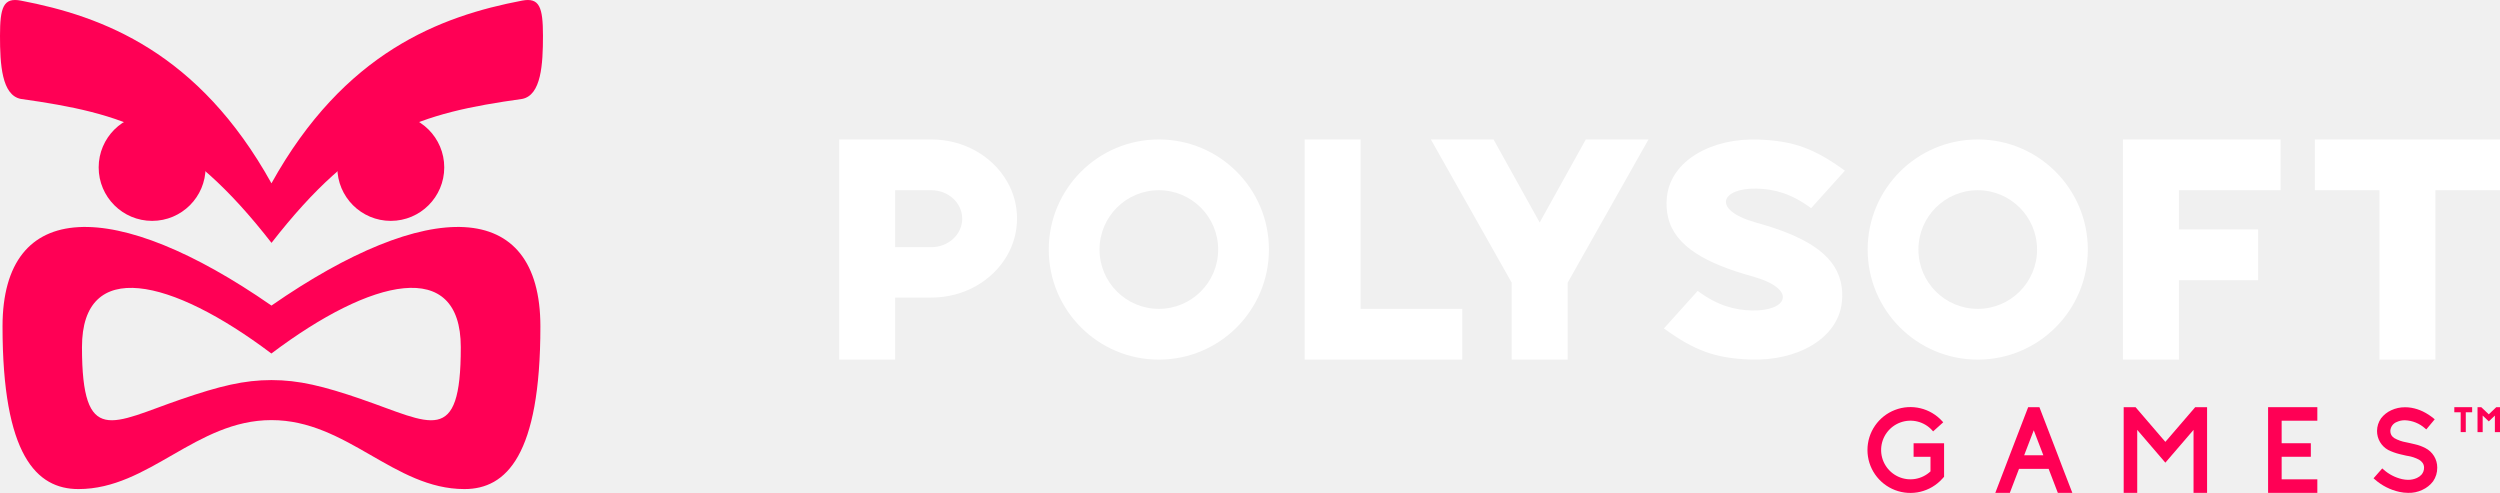
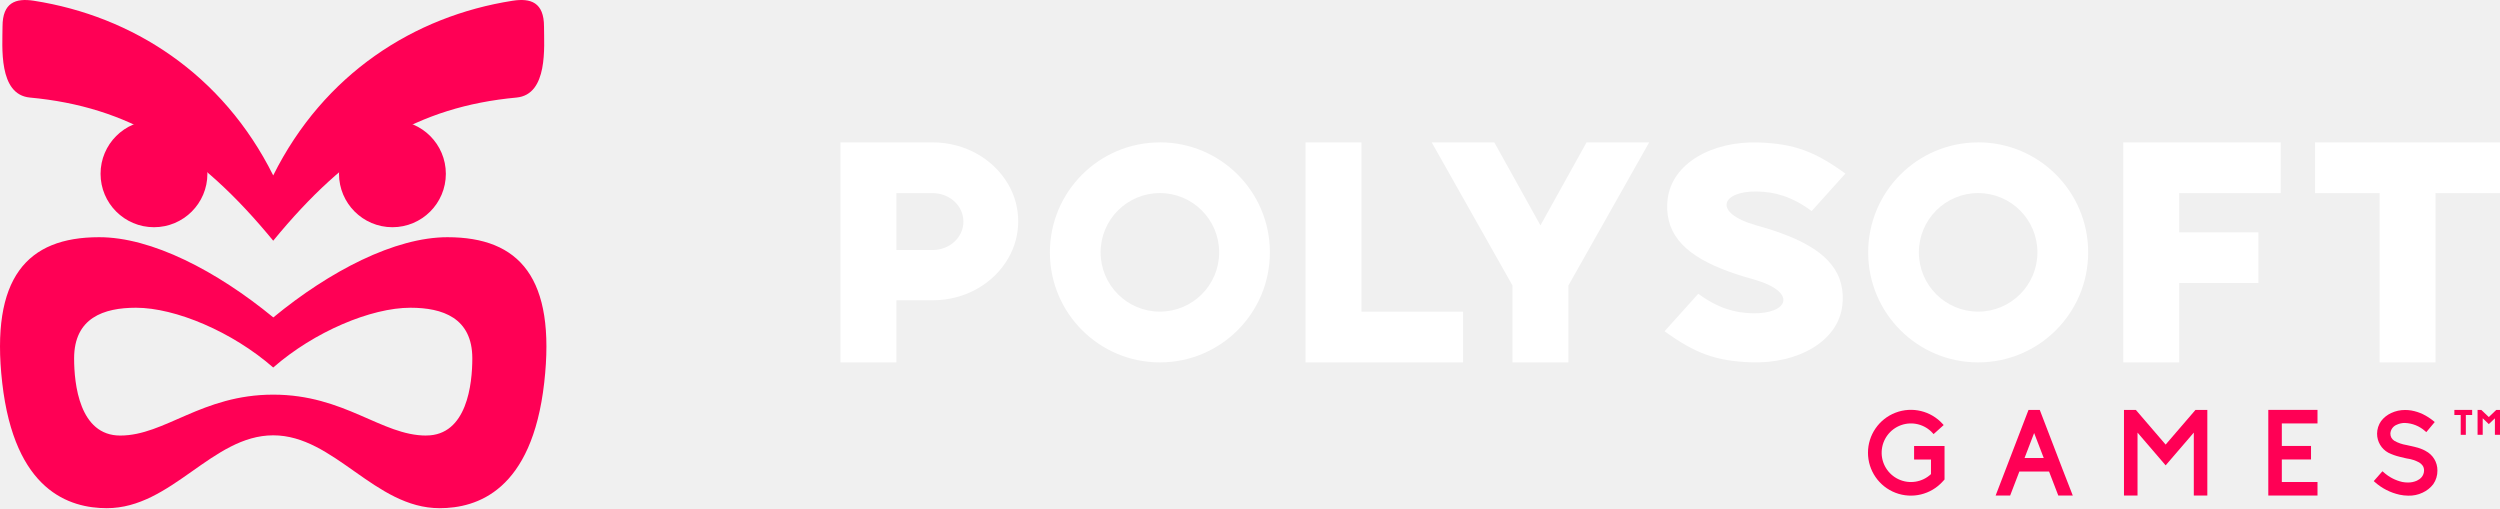
- <svg xmlns="http://www.w3.org/2000/svg" viewBox="0 0 989.93 195.17">
+ <svg xmlns="http://www.w3.org/2000/svg" viewBox="0 0 990.7 201.38">
  <defs>
    <style>.cls-1{fill:#fff;}.cls-2{fill:#f05;}</style>
  </defs>
  <g id="Layer_2" data-name="Layer 2">
    <g id="Layer_1-2" data-name="Layer 1">
-       <path class="cls-1" d="M398.74,71.8c-5.71-9.87-17-16.58-29.95-16.58h-36.5V142.4h22.16V117.83h14.34c13,0,24.24-6.71,29.95-16.57a29.25,29.25,0,0,0,0-29.46M368.79,97.87H354.45V75.32h14.34c6.74,0,12.22,5.05,12.22,11.28s-5.48,11.27-12.22,11.27" />
-       <path class="cls-1" d="M458.87,55.22a43.59,43.59,0,1,0,43.59,43.59,43.59,43.59,0,0,0-43.59-43.59m0,67.08a23.49,23.49,0,1,1,23.49-23.49,23.48,23.48,0,0,1-23.49,23.49" />
-       <polygon class="cls-1" points="579.01 122.3 579.01 142.4 516.6 142.4 516.6 55.22 538.76 55.22 538.76 122.3 579.01 122.3" />
-       <polygon class="cls-1" points="652.76 55.22 620.75 111.93 620.75 142.4 598.59 142.4 598.59 111.93 566.58 55.22 591.4 55.22 609.67 88.1 627.94 55.22 652.76 55.22" />
-       <path class="cls-1" d="M728.85,111.46a23.43,23.43,0,0,1,.48,8.18c-1.55,14.51-17.8,23.37-36.17,22.73-14-.5-22.25-3.57-34.3-12.32l13.37-14.86c7.86,5.82,14.63,7.61,21.61,7.75,14,.28,18-8.34.47-13.39-18.89-5.19-31-12-33.78-23.39a23.61,23.61,0,0,1-.48-8.17c1.55-14.52,17.81-23.39,36.17-22.73,14,.49,22.25,3.56,34.31,12.32L717.15,82.43c-7.85-5.81-14.63-7.6-21.61-7.75-14-.28-18,8.34-.47,13.38,18.9,5.2,31,12,33.78,23.4" />
-       <polygon class="cls-1" points="862.79 75.32 862.79 90.85 894.17 90.85 894.17 110.95 862.79 110.95 862.79 142.4 840.63 142.4 840.63 55.22 903.04 55.22 903.04 75.32 862.79 75.32" />
-       <polygon class="cls-1" points="989.93 55.22 989.93 75.32 964.36 75.32 964.36 142.4 942.2 142.4 942.2 75.32 916.63 75.32 916.63 55.22 989.93 55.22" />
-       <path class="cls-1" d="M783.13,55.22a43.59,43.59,0,1,0,43.59,43.59,43.59,43.59,0,0,0-43.59-43.59m0,67.08a23.49,23.49,0,1,1,23.49-23.49,23.48,23.48,0,0,1-23.49,23.49" />
-       <path class="cls-2" d="M960.33,177.41h0a16.44,16.44,0,0,0-4-1.47c-1.39-.36-2.72-.61-3.54-.8h0a14.53,14.53,0,0,1-4.73-1.67,3.7,3.7,0,0,1-1.17-1.2,3.43,3.43,0,0,1-.39-1.69,4,4,0,0,1,2.58-3.5,7.38,7.38,0,0,1,3.2-.67h0a12.62,12.62,0,0,1,8,3.24l.07.06.4.32,3.33-4-.46-.38a21.44,21.44,0,0,0-4.27-2.74,17.69,17.69,0,0,0-4.53-1.45,14.87,14.87,0,0,0-2.47-.2,12.72,12.72,0,0,0-5.52,1.2,10.76,10.76,0,0,0-4,3.18l0,0h0l0,0a8.82,8.82,0,0,0-1.59,5,8.55,8.55,0,0,0,4.44,7.55h0a22.17,22.17,0,0,0,4.48,1.62c.78.19,1.52.37,2.08.49s.92.2,1,.22l.12,0a14.43,14.43,0,0,1,4.54,1.52,4.56,4.56,0,0,1,1.43,1.31,3.34,3.34,0,0,1,.53,1.83,4.19,4.19,0,0,1-1,2.76,5.53,5.53,0,0,1-1.84,1.33,8.32,8.32,0,0,1-3.5.73,11.28,11.28,0,0,1-2.34-.27h0a16.55,16.55,0,0,1-7.43-3.86h0l-.08-.08-.37-.31-3.44,3.91.44.39h0a21.72,21.72,0,0,0,9.82,5,16.57,16.57,0,0,0,3.37.38,12.24,12.24,0,0,0,5.72-1.2,11,11,0,0,0,4.23-3.38,9.27,9.27,0,0,0,1.64-5.4,8.63,8.63,0,0,0-4.75-7.78m-19.39,12.28-.32-.28.33.27Z" />
-       <path class="cls-2" d="M769.8,175.52v13.27l-.13.15-.56.61a17,17,0,1,1,0-22.72l.35.39-4,3.6-.35-.4a11.61,11.61,0,1,0-.69,16.24v-5.79h-6.69v-5.35Z" />
-       <path class="cls-2" d="M816.64,184.94,815,180.61l-6.88-17.89-.57-1.49h-4.45l-.58,1.5-6.87,17.88L794,184.94l-3.92,10.23h5.75l3.64-9.52h11.73l3.65,9.52h5.74Zm-15.13-4.66,3.8-9.9,3.8,9.9Z" />
-       <polygon class="cls-2" points="873.94 161.23 873.94 195.17 868.58 195.17 868.58 170.22 857.42 183.2 846.28 170.22 846.28 195.17 840.92 195.17 840.92 161.23 845.62 161.23 857.42 174.97 869.24 161.23 873.94 161.23" />
-       <polygon class="cls-2" points="903.47 166.59 903.47 175.51 915.03 175.51 915.03 180.87 903.47 180.87 903.47 189.8 917.6 189.8 917.6 195.16 898.1 195.16 898.1 161.23 917.6 161.23 917.6 166.59 903.47 166.59" />
-       <polygon class="cls-2" points="989.93 161.23 989.93 171.1 987.9 171.1 987.9 164.56 985.49 166.86 983.07 164.55 983.07 171.1 981.03 171.1 981.03 161.23 982.51 161.23 985.49 164.06 988.45 161.23 989.93 161.23" />
-       <polygon class="cls-2" points="978.9 161.23 978.9 163.25 976.38 163.25 976.38 171.1 974.36 171.1 974.36 163.25 971.84 163.25 971.84 161.23 978.9 161.23" />
-       <path class="cls-2" d="M107.49,121C45.77,78.16,1,78.25,1,129.26s13.46,64.4,30.07,64.4c27.92,0,46.53-27.31,76.42-27.31s48.5,27.31,76.42,27.31c16.61,0,30.07-13.39,30.07-64.4S169.21,78.16,107.49,121Zm35.8,37.11c-15.38-5.28-25-7.61-35.8-7.61s-20.42,2.33-35.8,7.61c-27.29,9.37-39.23,19-39.23-20.64,0-35.56,35.23-27.46,75,2.51,39.8-30,75-38.07,75-2.51C182.52,177.09,170.58,167.5,143.29,158.13Z" />
-       <path class="cls-2" d="M215,14.17c0,11.28-.68,23.52-8.23,25-40.6,5.68-65.09,13.06-99.26,57-34.17-43.91-58.66-51.29-99.26-57C.68,37.69,0,25.45,0,14.17S1.35-1.07,8.23.24c32.42,6.18,70.42,20.42,99.26,72.35C136.33,20.66,174.33,6.42,206.75.24,213.63-1.07,215,2.87,215,14.17Z" />
-       <circle class="cls-2" cx="60.24" cy="66.29" r="21.17" />
-       <circle class="cls-2" cx="154.74" cy="66.29" r="21.17" />
+       <path class="cls-1" d="M399.51,73c-5.71-9.87-17-16.58-29.95-16.58H333.07v87.18h22.16V119h14.33c13,0,24.24-6.71,29.95-16.58a29.17,29.17,0,0,0,0-29.45M369.56,99.08H355.23V76.53h14.33c6.75,0,12.22,5,12.22,11.28s-5.47,11.27-12.22,11.27" />
+       <path class="cls-1" d="M459.64,56.43A43.59,43.59,0,1,0,503.23,100a43.59,43.59,0,0,0-43.59-43.59m0,67.08A23.49,23.49,0,1,1,483.13,100a23.49,23.49,0,0,1-23.49,23.49" />
+       <polygon class="cls-1" points="579.78 123.51 579.78 143.61 517.37 143.61 517.37 56.43 539.53 56.43 539.53 123.51 579.78 123.51" />
+       <polygon class="cls-1" points="653.53 56.43 621.53 113.14 621.53 143.61 599.37 143.61 599.37 113.14 567.36 56.43 592.17 56.43 610.45 89.31 628.72 56.43 653.53 56.43" />
+       <path class="cls-1" d="M729.63,112.67a23.43,23.43,0,0,1,.47,8.18c-1.54,14.51-17.8,23.37-36.16,22.73-14.05-.5-22.25-3.58-34.31-12.32L673,116.4c7.85,5.81,14.63,7.61,21.61,7.75,14,.28,18-8.35.47-13.39-18.9-5.19-31-12-33.78-23.39a23.13,23.13,0,0,1-.48-8.17c1.55-14.52,17.8-23.39,36.17-22.74,14,.5,22.25,3.57,34.3,12.33L717.93,83.64c-7.86-5.81-14.64-7.61-21.61-7.75-14-.28-18,8.34-.47,13.38,18.89,5.2,31,12,33.78,23.4" />
+       <polygon class="cls-1" points="863.56 76.53 863.56 92.06 894.95 92.06 894.95 112.16 863.56 112.16 863.56 143.61 841.4 143.61 841.4 56.43 903.81 56.43 903.81 76.53 863.56 76.53" />
+       <polygon class="cls-1" points="990.7 56.43 990.7 76.53 965.14 76.53 965.14 143.61 942.98 143.61 942.98 76.53 917.41 76.53 917.41 56.43 990.7 56.43" />
+       <path class="cls-1" d="M783.9,56.43A43.59,43.59,0,1,0,827.5,100a43.59,43.59,0,0,0-43.6-43.59m0,67.08A23.49,23.49,0,1,1,807.39,100a23.49,23.49,0,0,1-23.49,23.49" />
+       <path class="cls-2" d="M961.1,178.62h0a16.11,16.11,0,0,0-4-1.47c-1.38-.36-2.71-.61-3.54-.81h0a14.23,14.23,0,0,1-4.73-1.66,3.72,3.72,0,0,1-1.17-1.21,3.36,3.36,0,0,1-.4-1.68,4,4,0,0,1,2.58-3.5,7.41,7.41,0,0,1,3.2-.68h0a12.7,12.7,0,0,1,8,3.24l.07.07.39.32,3.34-4-.47-.38a21.1,21.1,0,0,0-4.26-2.74,17.88,17.88,0,0,0-4.54-1.45,14.83,14.83,0,0,0-2.46-.2,12.69,12.69,0,0,0-5.52,1.2,10.61,10.61,0,0,0-4,3.18l0,0h0l0,0a8.75,8.75,0,0,0-1.6,5,8.56,8.56,0,0,0,4.45,7.55h0a21.39,21.39,0,0,0,4.48,1.61c.78.2,1.51.38,2.07.5s.92.2,1,.22l.11,0a14.41,14.41,0,0,1,4.55,1.52,4.44,4.44,0,0,1,1.43,1.31,3.29,3.29,0,0,1,.52,1.83,4.14,4.14,0,0,1-1,2.75,5.54,5.54,0,0,1-1.84,1.34,8.39,8.39,0,0,1-3.5.73A11.21,11.21,0,0,1,952,191h0a16.47,16.47,0,0,1-7.43-3.87h0l-.08-.07-.38-.31-3.44,3.9.45.4h0a21.75,21.75,0,0,0,9.83,5,16.55,16.55,0,0,0,3.36.37,12.33,12.33,0,0,0,5.72-1.19,11.16,11.16,0,0,0,4.24-3.38,9.26,9.26,0,0,0,1.63-5.4,8.62,8.62,0,0,0-4.75-7.78m-19.39,12.27-.32-.28c.12.1.22.19.33.27Z" />
+       <path class="cls-2" d="M770.58,176.73V190l-.13.16-.56.61a17,17,0,1,1,0-22.72l.35.39-4,3.59-.34-.39a11.61,11.61,0,1,0-.69,16.24v-5.79h-6.69v-5.35Z" />
+       <path class="cls-2" d="M817.42,186.15l-1.66-4.33-6.87-17.89-.57-1.49h-4.46l-.58,1.5-6.86,17.88-1.66,4.33-3.93,10.22h5.75l3.65-9.51H812l3.66,9.51h5.74Zm-15.13-4.66,3.8-9.9,3.8,9.9Z" />
+       <polygon class="cls-2" points="874.72 162.44 874.72 196.37 869.36 196.37 869.36 171.43 858.2 184.41 847.06 171.43 847.06 196.37 841.69 196.37 841.69 162.44 846.39 162.44 858.2 176.18 870.02 162.44 874.72 162.44" />
+       <polygon class="cls-2" points="904.24 167.8 904.24 176.72 915.81 176.72 915.81 182.08 904.24 182.08 904.24 191.01 918.38 191.01 918.38 196.37 898.88 196.37 898.88 162.43 918.38 162.43 918.38 167.8 904.24 167.8" />
+       <polygon class="cls-2" points="990.7 162.44 990.7 172.31 988.68 172.31 988.68 165.77 986.26 168.07 983.85 165.75 983.85 172.31 981.81 172.31 981.81 162.44 983.29 162.44 986.26 165.27 989.22 162.44 990.7 162.44" />
+       <polygon class="cls-2" points="979.67 162.44 979.67 164.46 977.16 164.46 977.16 172.31 975.13 172.31 975.13 164.46 972.62 164.46 972.62 162.44 979.67 162.44" />
+       <path class="cls-2" d="M177.31,94c-20.75,0-46.62,13.36-69,31.79C85.85,107.34,60,93.94,39.23,94,10.72,94-3.84,110.07.88,151.69c4.86,42.86,26.68,49.69,41.45,49.69,25.72,0,41.74-28.87,65.94-28.87s40.22,28.87,65.94,28.87c14.77,0,36.59-6.83,41.45-49.69C220.38,110.07,205.82,94,177.31,94Zm-8.41,78.6c-17.73,0-32.28-16.21-60.63-16.21s-42.9,16.21-60.63,16.21c-16.19,0-18.27-20.48-18.27-30.57,0-16.11,11.78-20.08,24.52-20.08,15.62,0,38.15,9.5,54.38,23.69,16.23-14.19,38.76-23.69,54.38-23.69,12.74,0,24.52,4,24.52,20.08C187.17,152.1,185.09,172.58,168.9,172.58Z" />
+       <circle class="cls-2" cx="61.02" cy="68.87" r="21.17" />
+       <circle class="cls-2" cx="155.51" cy="68.87" r="21.17" />
+       <path class="cls-2" d="M204.67,38.66c-39,3.63-67,20.87-96.4,56.73-29.44-35.86-57.43-53.1-96.4-56.73C-.75,37.49,1,18.35,1,10.51,1,1,6.2-.83,13.43.3c39.05,6.1,74.79,29,94.84,69.22C128.32,29.3,164.06,6.4,203.11.3c7.23-1.13,12.47.65,12.47,10.21C215.58,18.35,217.29,37.49,204.67,38.66Z" />
    </g>
  </g>
</svg>
